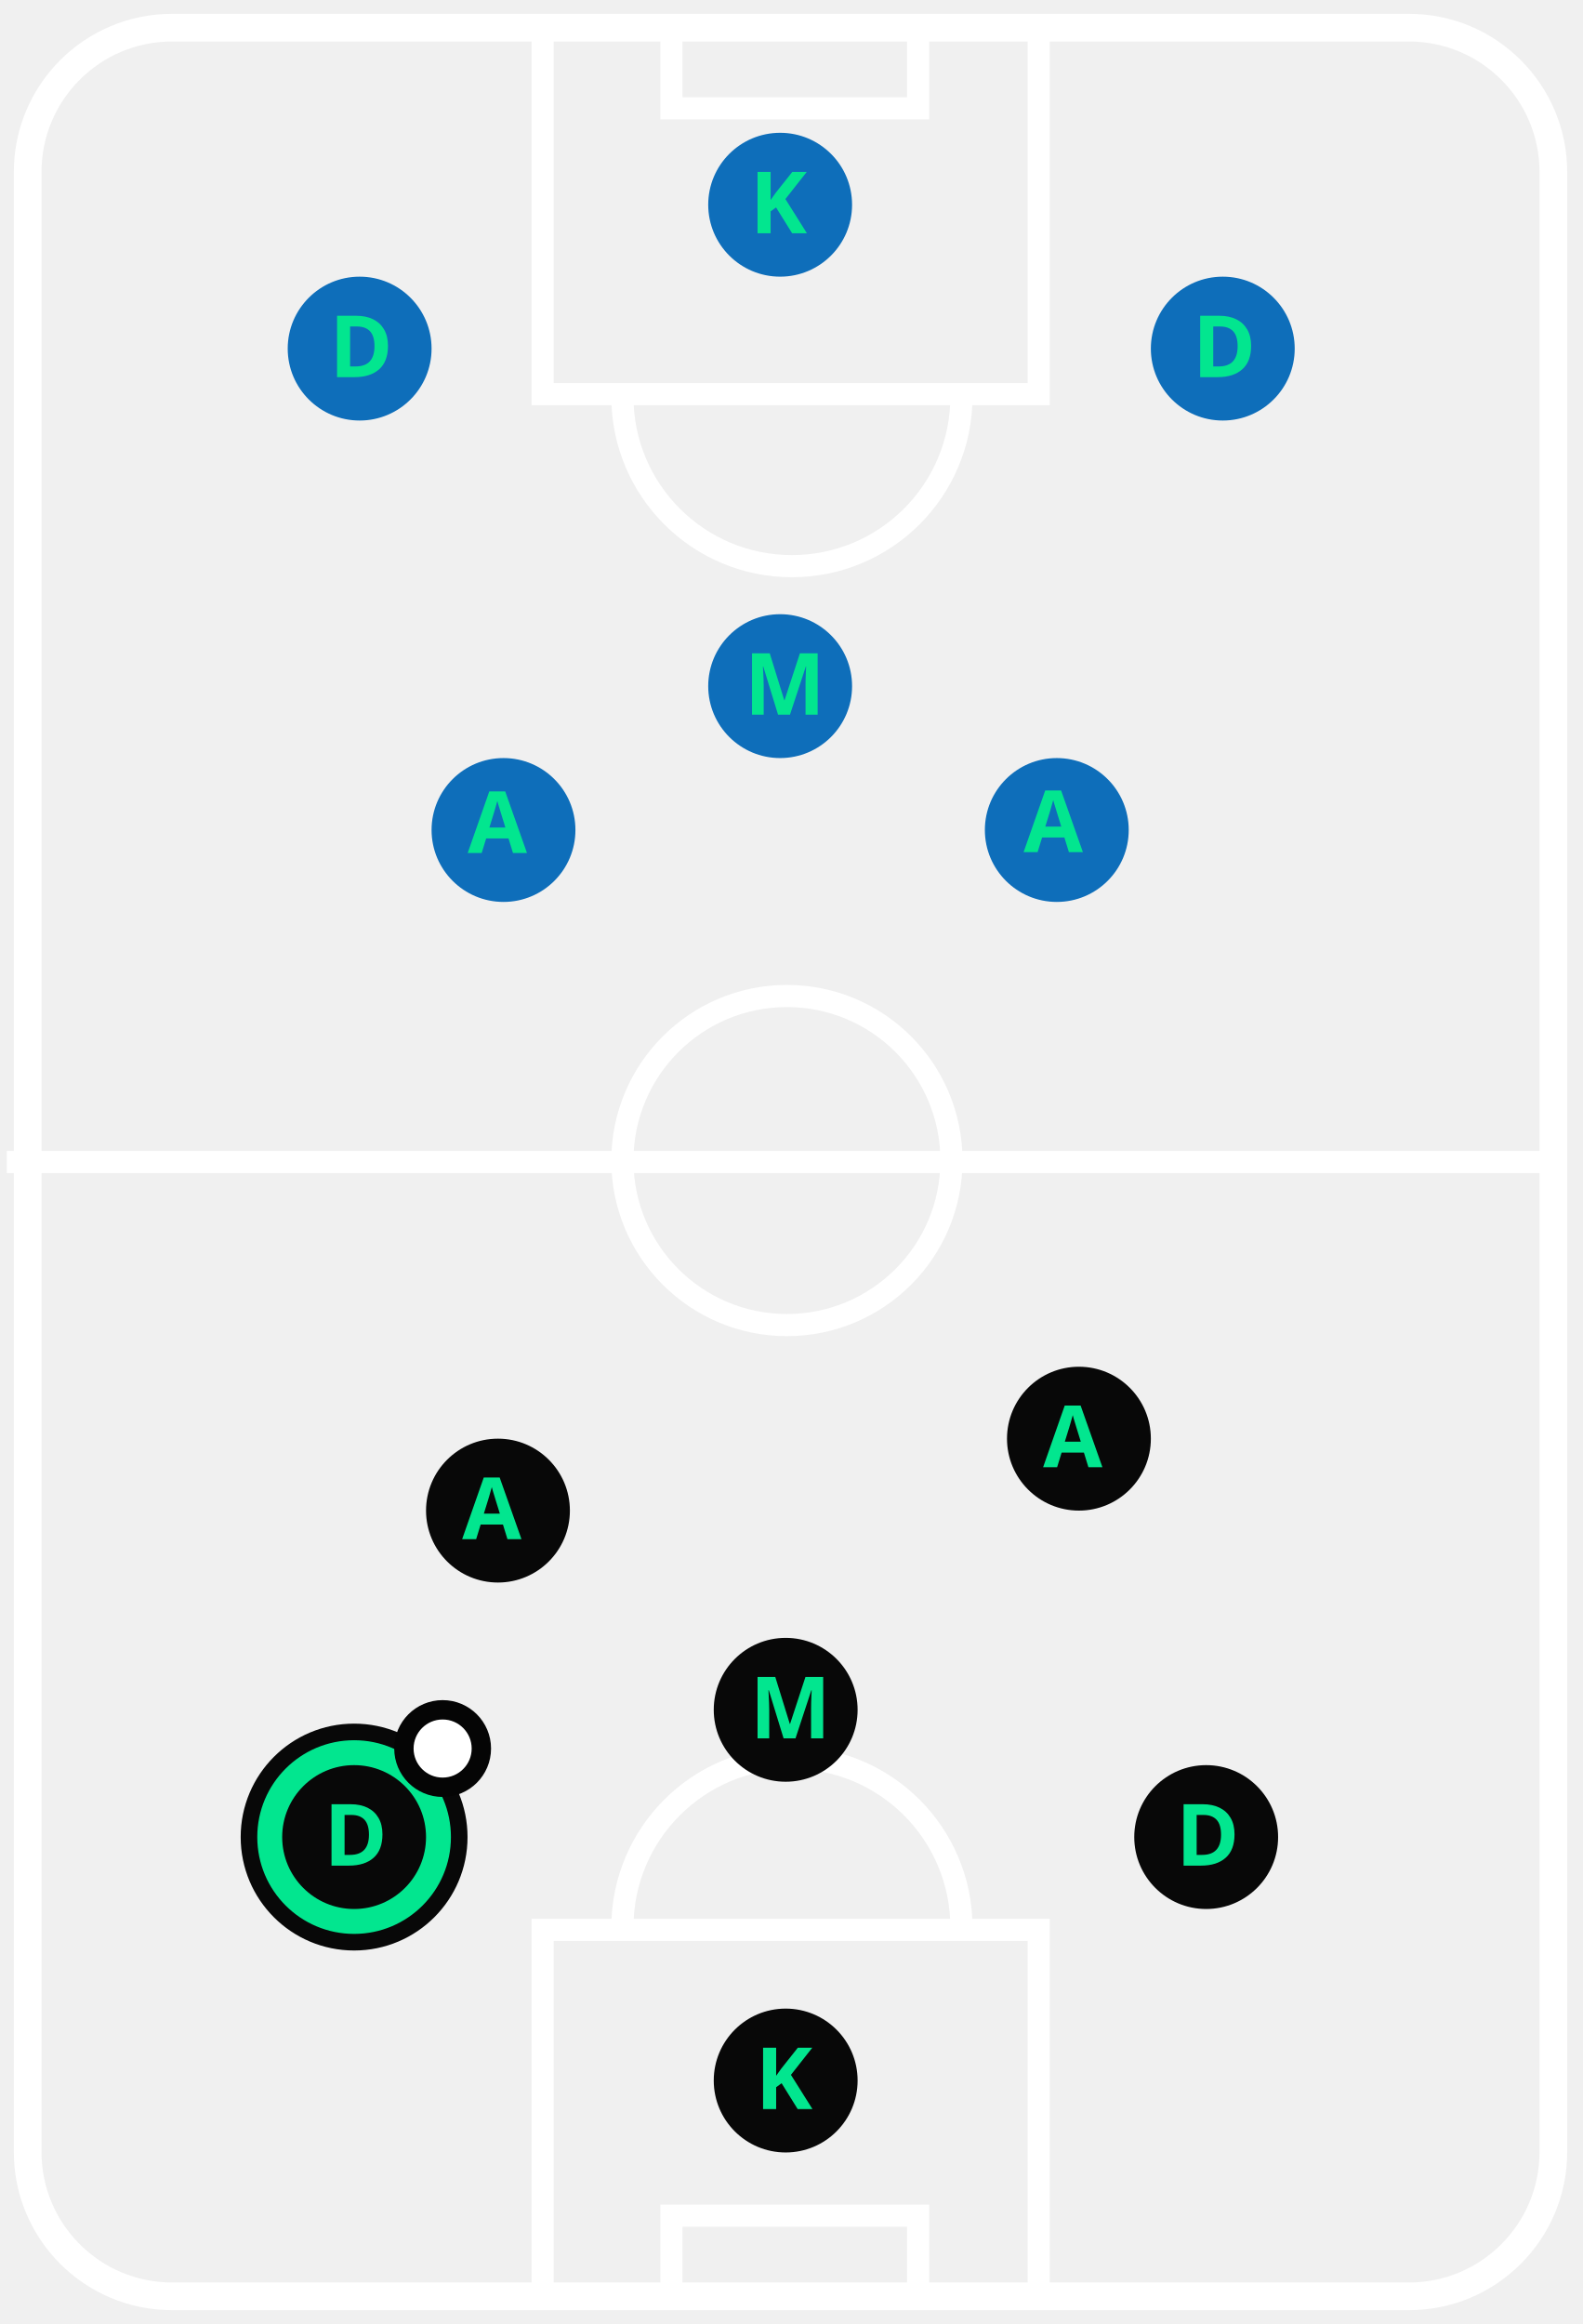
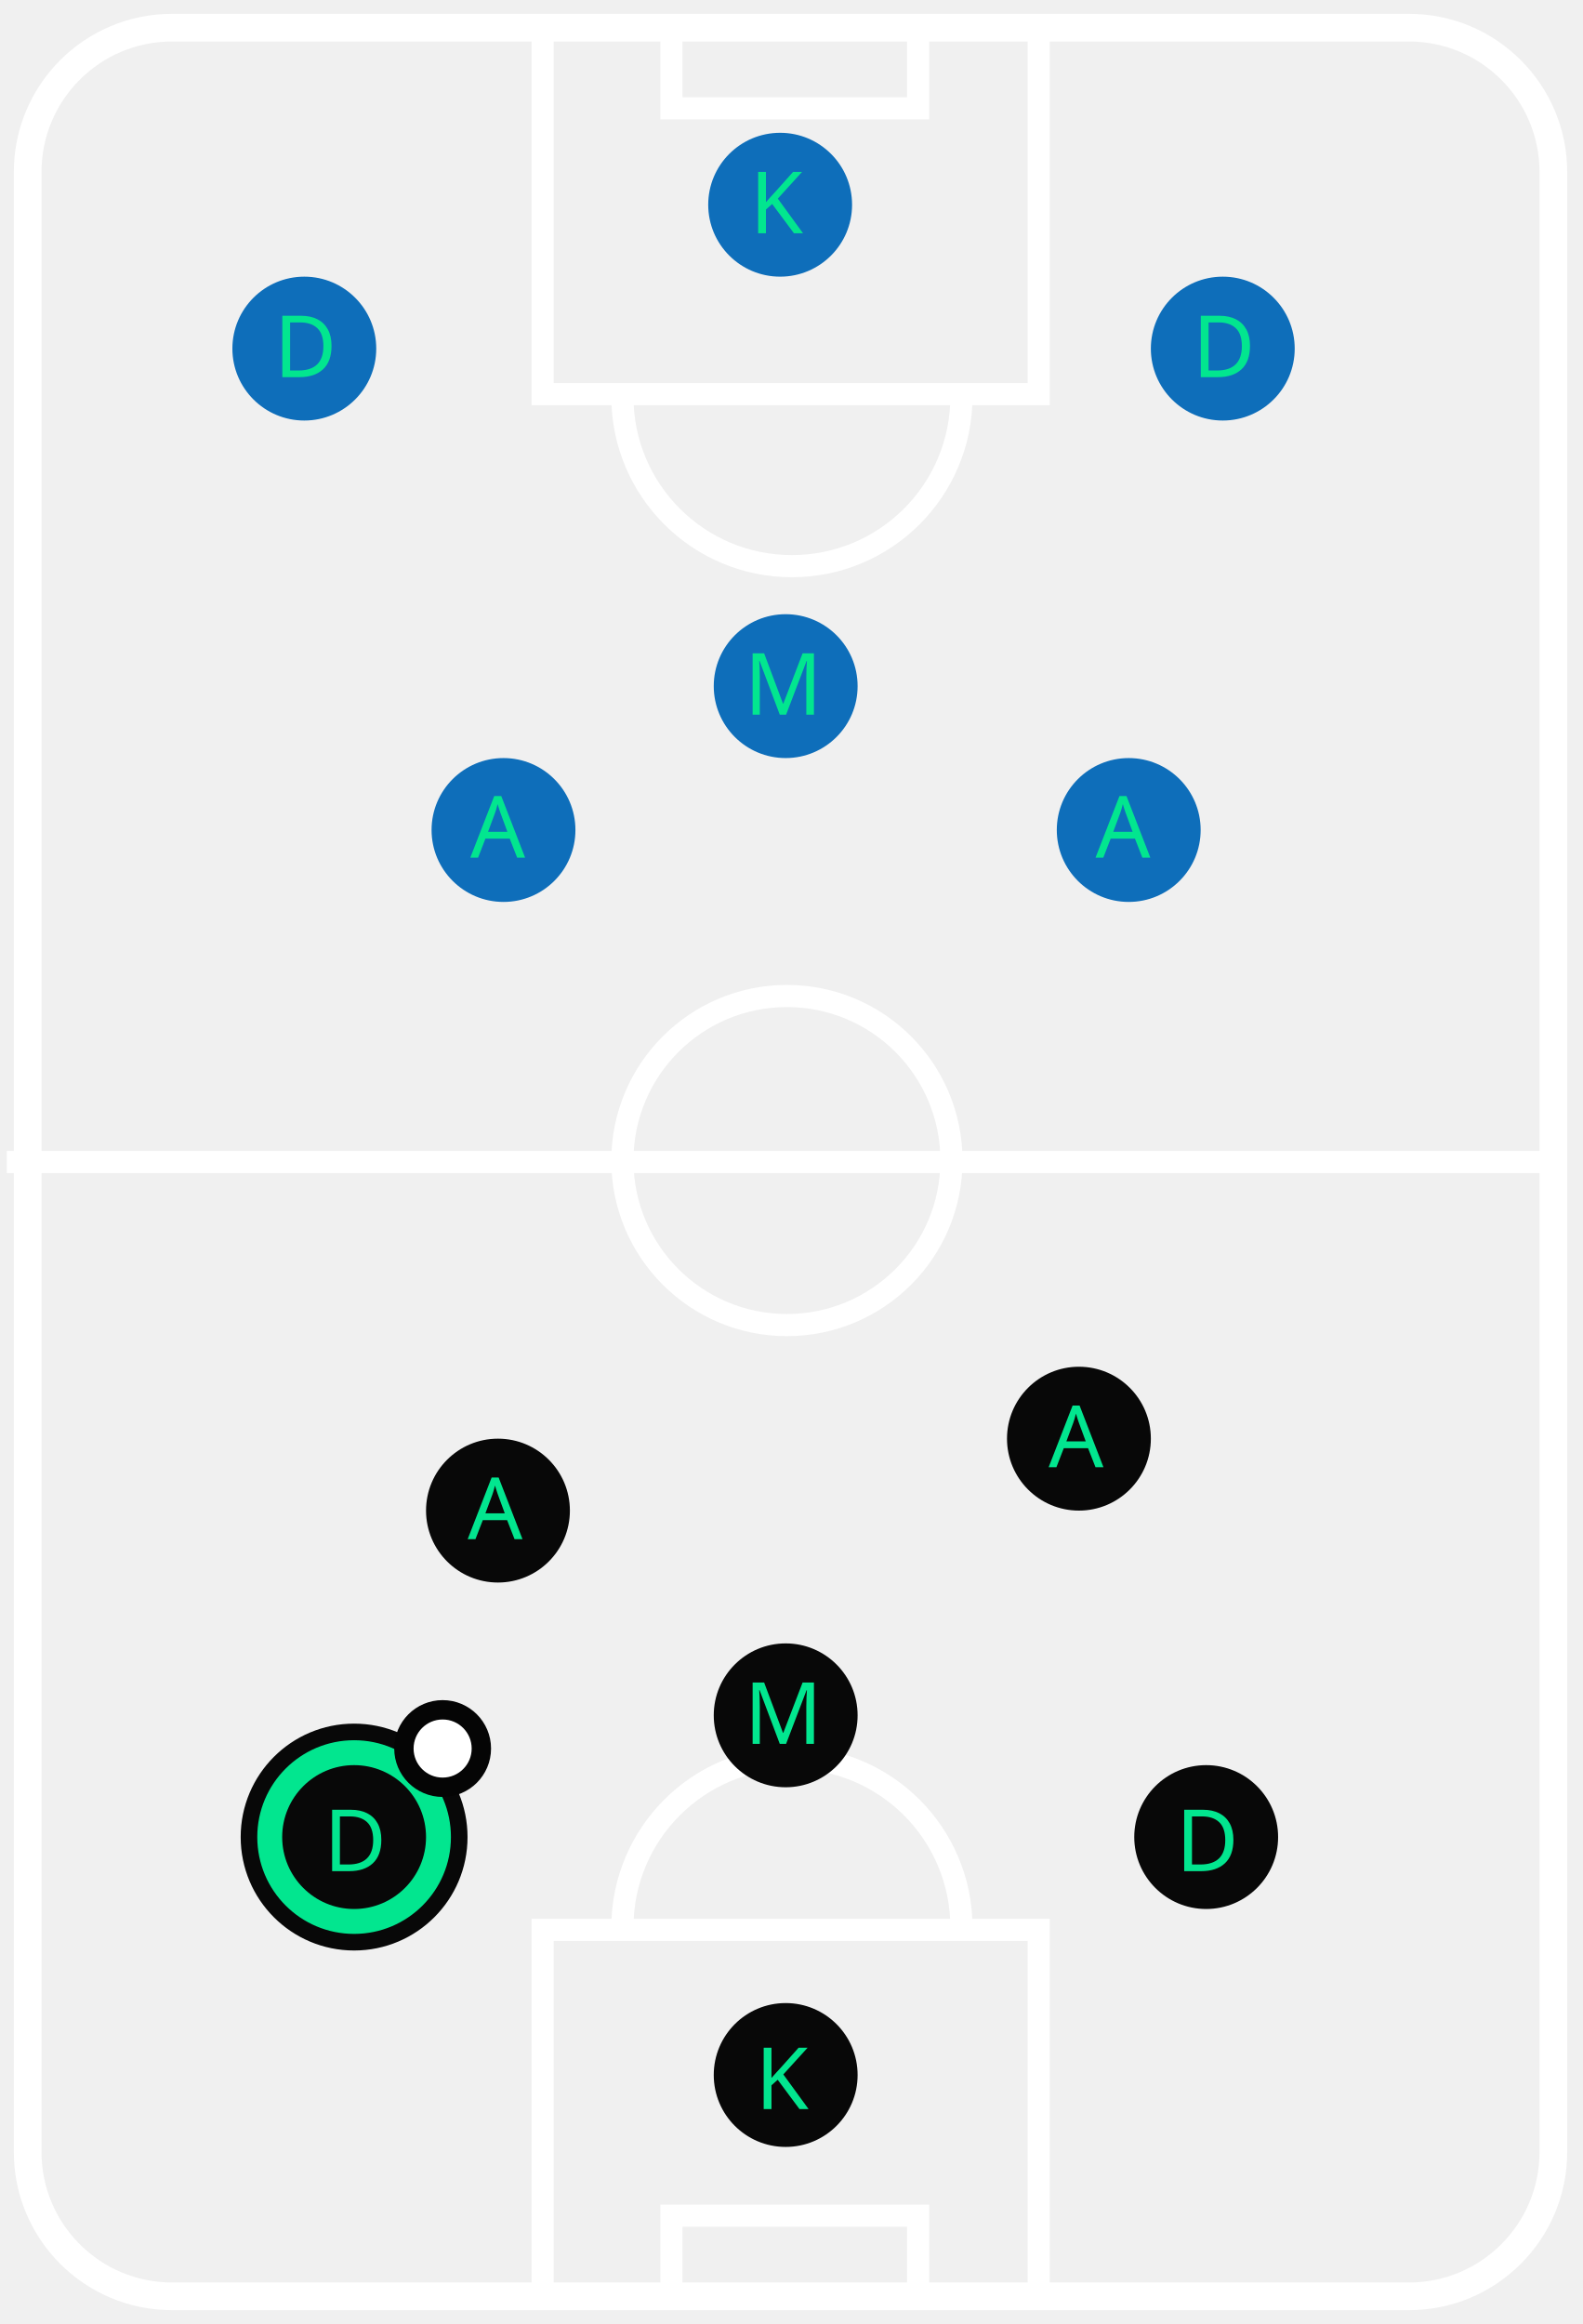
<svg xmlns="http://www.w3.org/2000/svg" width="286px" height="420px" viewBox="0 0 286 420" version="1.1">
  <defs />
  <g id="SEQUENCE" stroke="none" stroke-width="1" fill="none" fill-rule="evenodd">
    <g id="ATTACKING-8" transform="translate(-17, -59)">
      <g id="LAYOUT" transform="translate(20, 64)">
        <g id="FIELD-mobile" stroke="#FFFFFF">
          <rect id="TURF" stroke-width="5" fill-opacity="0" fill="#548420" x="2" y="0" width="275.747" height="410" rx="26.1" />
          <g id="CENTER-LINE" transform="translate(0, 175)" stroke-width="4" stroke-linecap="square">
            <path d="M0.225,30 L277.085,30" id="Line" />
            <ellipse id="Oval-1" cx="139.225" cy="29.736" rx="29.737" ry="29.736" />
          </g>
          <g id="GOAL-BOX-ATTACK" transform="translate(95.06969, 1.351648)" stroke-width="4" stroke-linecap="square">
            <path d="M0,0 L0,64.879 L89.663,64.879 L89.663,0" id="Path-2" />
            <path d="M23.278,-3.55271368e-15 L23.278,13.22 L67.866,13.22 L67.866,-3.55271368e-15" id="Path-3" />
            <path d="M75.695,95.967 C75.695,79.046 61.978,65.33 45.057,65.33 C28.136,65.33 14.418,79.046 14.418,95.967" id="Oval-2" transform="translate(45.05673, 80.64835) scale(1, -1) translate(-45.05673, -80.64835) " />
          </g>
          <g id="GOAL-BOX-DEFENSE" transform="translate(140.0697, 360.6484) scale(1, -1) translate(-140.0697, -360.6484) translate(95.06969, 312.6484)" stroke-width="4" stroke-linecap="square">
            <path d="M0,0 L0,64.879 L89.663,64.879 L89.663,0" id="Path-2" />
            <path d="M23.278,-3.55271368e-15 L23.278,13.22 L67.866,13.22 L67.866,-3.55271368e-15" id="Path-3" />
            <path d="M75.695,95.967 C75.695,79.046 61.978,65.33 45.057,65.33 C28.136,65.33 14.418,79.046 14.418,95.967" id="Oval-2" transform="translate(45.05673, 80.64835) scale(1, -1) translate(-45.05673, -80.64835) " />
          </g>
        </g>
        <g id="PLAYERS" transform="translate(42, 242)">
-           <g id="KEEPER-mobile" transform="translate(84, 116)">
-             <g id="PLAYER-mobile" fill="#080808">
-               <ellipse id="Oval-4-Copy-3" cx="13" cy="13" rx="13" ry="13" />
-             </g>
-             <text id="K" font-family="Gotham" font-size="15.525" font-weight="bold" fill="#02E68F">
+           <g id="ACTIVE-ring" transform="translate(0, 66)" stroke="#080808" stroke-width="3" fill="#02E68F">
+             <circle id="Oval-25" cx="19" cy="19" r="19" />
+           </g>
+           <g id="MID-mobile-Copy" transform="translate(84, 50)">
+             <ellipse id="PLAYER" fill="#080808" cx="13" cy="13" rx="13" ry="13" />
+             <text id="M" font-family="Graphik" font-size="15.525" font-weight="526" fill="#02E68F">
+               <tspan x="5.526" y="18.158">M</tspan>
+             </text>
+           </g>
+           <g id="KEEPER-mobile-Copy" transform="translate(84, 115)">
+             <ellipse id="PLAYER" fill="#080808" cx="13" cy="13" rx="13" ry="13" />
+             <text id="K" font-family="Graphik" font-size="15.525" font-weight="526" fill="#02E68F">
+               <tspan x="7.526" y="19.158">K</tspan>
+             </text>
+           </g>
+           <g id="DEFENDER-mobile-Copy" transform="translate(160, 72)">
+             <ellipse id="PLAYER" fill="#080808" cx="13" cy="13" rx="13" ry="13" />
+             <text id="D" font-family="Graphik" font-size="15.525" font-weight="526" fill="#02E68F">
+               <tspan x="7.526" y="19.158">D</tspan>
+             </text>
+           </g>
+           <g id="ATTACKER-mobile-Copy" transform="translate(137, 0)">
+             <ellipse id="PLAYER" fill="#080808" cx="13" cy="13" rx="13" ry="13" />
+             <text id="A" font-family="Graphik" font-size="15.525" font-weight="526" fill="#02E68F">
+               <tspan x="7.526" y="18.158">A</tspan>
+             </text>
+           </g>
+           <g id="ATTACKER-mobile" transform="translate(32, 13)">
+             <ellipse id="PLAYER" fill="#080808" cx="13" cy="13" rx="13" ry="13" />
+             <text id="A" font-family="Graphik" font-size="15.525" font-weight="526" fill="#02E68F">
+               <tspan x="7.526" y="18.158">A</tspan>
+             </text>
+           </g>
+           <g id="DEFENDER-mobile" transform="translate(6, 72)">
+             <ellipse id="PLAYER" fill="#080808" cx="13" cy="13" rx="13" ry="13" />
+             <text id="D" font-family="Graphik" font-size="15.525" font-weight="526" fill="#02E68F">
+               <tspan x="7.526" y="19.158">D</tspan>
+             </text>
+           </g>
+         </g>
+         <g id="OPPONENTS" transform="translate(39, 19)">
+           <g id="OPPONENT-KEEPER" transform="translate(86, 0)">
+             <ellipse id="PLAYER" fill="#0E6EBA" cx="13" cy="13" rx="13" ry="13" />
+             <text id="K" font-family="Graphik" font-size="15.525" font-weight="526" fill="#02E68F">
              <tspan x="7.526" y="18.158">K</tspan>
            </text>
          </g>
-           <circle id="Oval-25" stroke="#080808" stroke-width="3" fill="#02E68F" cx="19" cy="85" r="19" />
-           <g id="MID-mobile" transform="translate(84, 49)">
-             <g id="PLAYER-mobile" fill="#080808">
-               <ellipse id="Oval-4-Copy-3" cx="13" cy="13" rx="13" ry="13" />
-             </g>
-             <text id="M" font-family="Gotham" font-size="15.525" font-weight="bold" fill="#02E68F">
-               <tspan x="6.526" y="18.158">M</tspan>
+           <g id="OPPONENT-MID" transform="translate(87, 87)">
+             <ellipse id="PLAYER" fill="#0E6EBA" cx="13" cy="13" rx="13" ry="13" />
+             <text id="M" font-family="Graphik" font-size="15.525" font-weight="526" fill="#02E68F">
+               <tspan x="5.526" y="18.158">M</tspan>
            </text>
          </g>
-           <g id="DEFENSE-R-mobile" transform="translate(160, 72)">
-             <g id="PLAYER-mobile" fill="#080808">
-               <ellipse id="Oval-4-Copy-3" cx="13" cy="13" rx="13" ry="13" />
-             </g>
-             <text id="D" font-family="Gotham" font-size="15.525" font-weight="bold" fill="#02E68F">
+           <g id="OPPONENT-DEFENSE" transform="translate(166, 26)">
+             <ellipse id="DEFENDER" fill="#0E6EBA" cx="13" cy="13" rx="13" ry="13" />
+             <text id="D" font-family="Graphik" font-size="15.525" font-weight="526" fill="#02E68F">
              <tspan x="7.526" y="18.158">D</tspan>
            </text>
          </g>
-           <g id="ATTACK-R-mobile" transform="translate(137, 0)">
-             <g id="PLAYER-mobile" fill="#080808">
-               <ellipse id="Oval-4-Copy-3" cx="13" cy="13" rx="13" ry="13" />
-             </g>
-             <text id="A" font-family="Gotham" font-size="15.525" font-weight="bold" fill="#02E68F">
-               <tspan x="6.526" y="18.158">A</tspan>
-             </text>
-           </g>
-           <g id="ATTACK-L-mobile" transform="translate(32, 13)">
-             <g id="PLAYER-mobile" fill="#080808">
-               <ellipse id="Oval-4-Copy-3" cx="13" cy="13" rx="13" ry="13" />
-             </g>
-             <text id="A" font-family="Gotham" font-size="15.525" font-weight="bold" fill="#02E68F">
-               <tspan x="6.526" y="18.158">A</tspan>
-             </text>
-           </g>
-           <g id="DEFENSE-L-mobile" transform="translate(6, 72)">
-             <g id="PLAYER-mobile" fill="#080808">
-               <ellipse id="Oval-4-Copy-3" cx="13" cy="13" rx="13" ry="13" />
-             </g>
-             <text id="D" font-family="Gotham" font-size="15.525" font-weight="bold" fill="#02E68F">
+           <g id="OPPONENT-DEFENSE-Copy" transform="translate(0, 26)">
+             <ellipse id="DEFENDER" fill="#0E6EBA" cx="13" cy="13" rx="13" ry="13" />
+             <text id="D" font-family="Graphik" font-size="15.525" font-weight="526" fill="#02E68F">
              <tspan x="7.526" y="18.158">D</tspan>
            </text>
          </g>
-         </g>
-         <g id="OPPONENTS" transform="translate(49, 19)">
-           <g id="OPPONENT-KEEPER" transform="translate(76, 0)">
-             <g id="PLAYER-mobile" fill="#0E6EBA">
-               <ellipse id="Oval-4-Copy-3" cx="13" cy="13" rx="13" ry="13" />
-             </g>
-             <text id="K" font-family="Gotham" font-size="15.525" font-weight="bold" fill="#02E68F">
-               <tspan x="7.526" y="18.158">K</tspan>
+           <g id="OPPONENT-ATTACKER-mobile" transform="translate(36, 113)">
+             <ellipse id="PLAYER" fill="#0E6EBA" cx="13" cy="13" rx="13" ry="13" />
+             <text id="A" font-family="Graphik" font-size="15.525" font-weight="526" fill="#02E68F">
+               <tspan x="7" y="18">A</tspan>
            </text>
          </g>
-           <g id="OPPONENT-MID" transform="translate(76, 87)">
-             <g id="PLAYER-mobile" fill="#0E6EBA">
-               <ellipse id="Oval-4-Copy-3" cx="13" cy="13" rx="13" ry="13" />
-             </g>
-             <text id="M" font-family="Gotham" font-size="15.525" font-weight="bold" fill="#02E68F">
-               <tspan x="6.526" y="18.158">M</tspan>
-             </text>
-           </g>
-           <g id="OPPONENT-DEFENSE-L-mobile" transform="translate(156, 26)">
-             <g id="OPPONENT-mobile" fill="#0E6EBA">
-               <ellipse id="Oval-4-Copy-3" cx="13" cy="13" rx="13" ry="13" />
-             </g>
-             <text id="D" font-family="Gotham" font-size="15.525" font-weight="bold" fill="#02E68F">
-               <tspan x="7.526" y="18.158">D</tspan>
-             </text>
-           </g>
-           <g id="OPPONENT-ATTACK-L-mobile" transform="translate(126, 113)">
-             <g id="PLAYER-mobile" fill="#0E6EBA">
-               <ellipse id="Oval-4-Copy-3" cx="13" cy="13" rx="13" ry="13" />
-             </g>
-             <text id="A" font-family="Gotham" font-size="15.525" font-weight="bold" fill="#02E68F">
-               <tspan x="7" y="17">A</tspan>
-             </text>
-           </g>
-           <g id="OPPONENT-DEFENSE-R-mobile" transform="translate(0, 26)">
-             <g id="PLAYER-mobile" fill="#0E6EBA">
-               <ellipse id="Oval-4-Copy-3" cx="13" cy="13" rx="13" ry="13" />
-             </g>
-             <text id="D" font-family="Gotham" font-size="15.525" font-weight="bold" fill="#02E68F">
-               <tspan x="7.526" y="18.158">D</tspan>
-             </text>
-           </g>
-           <g id="OPPONENT-ATTACK-R-mobile" transform="translate(26, 113)">
-             <g id="PLAYER-mobile" fill="#0E6EBA">
-               <ellipse id="Oval-4-Copy-3" cx="13" cy="13" rx="13" ry="13" />
-             </g>
-             <text id="A" font-family="Gotham" font-size="15.525" font-weight="bold" fill="#02E68F">
-               <tspan x="6.526" y="17.158">A</tspan>
+           <g id="OPPONENT-ATTACKER-mobile" transform="translate(149, 113)">
+             <ellipse id="PLAYER" fill="#0E6EBA" cx="13" cy="13" rx="13" ry="13" />
+             <text id="A" font-family="Graphik" font-size="15.525" font-weight="526" fill="#02E68F">
+               <tspan x="7" y="18">A</tspan>
            </text>
          </g>
        </g>
        <g id="BALL-mobile" transform="translate(70, 304)" stroke="#050505" stroke-width="3.5" fill="#FFFFFF">
          <ellipse id="Oval-5" cx="7" cy="7" rx="7" ry="7" />
        </g>
      </g>
    </g>
  </g>
</svg>
